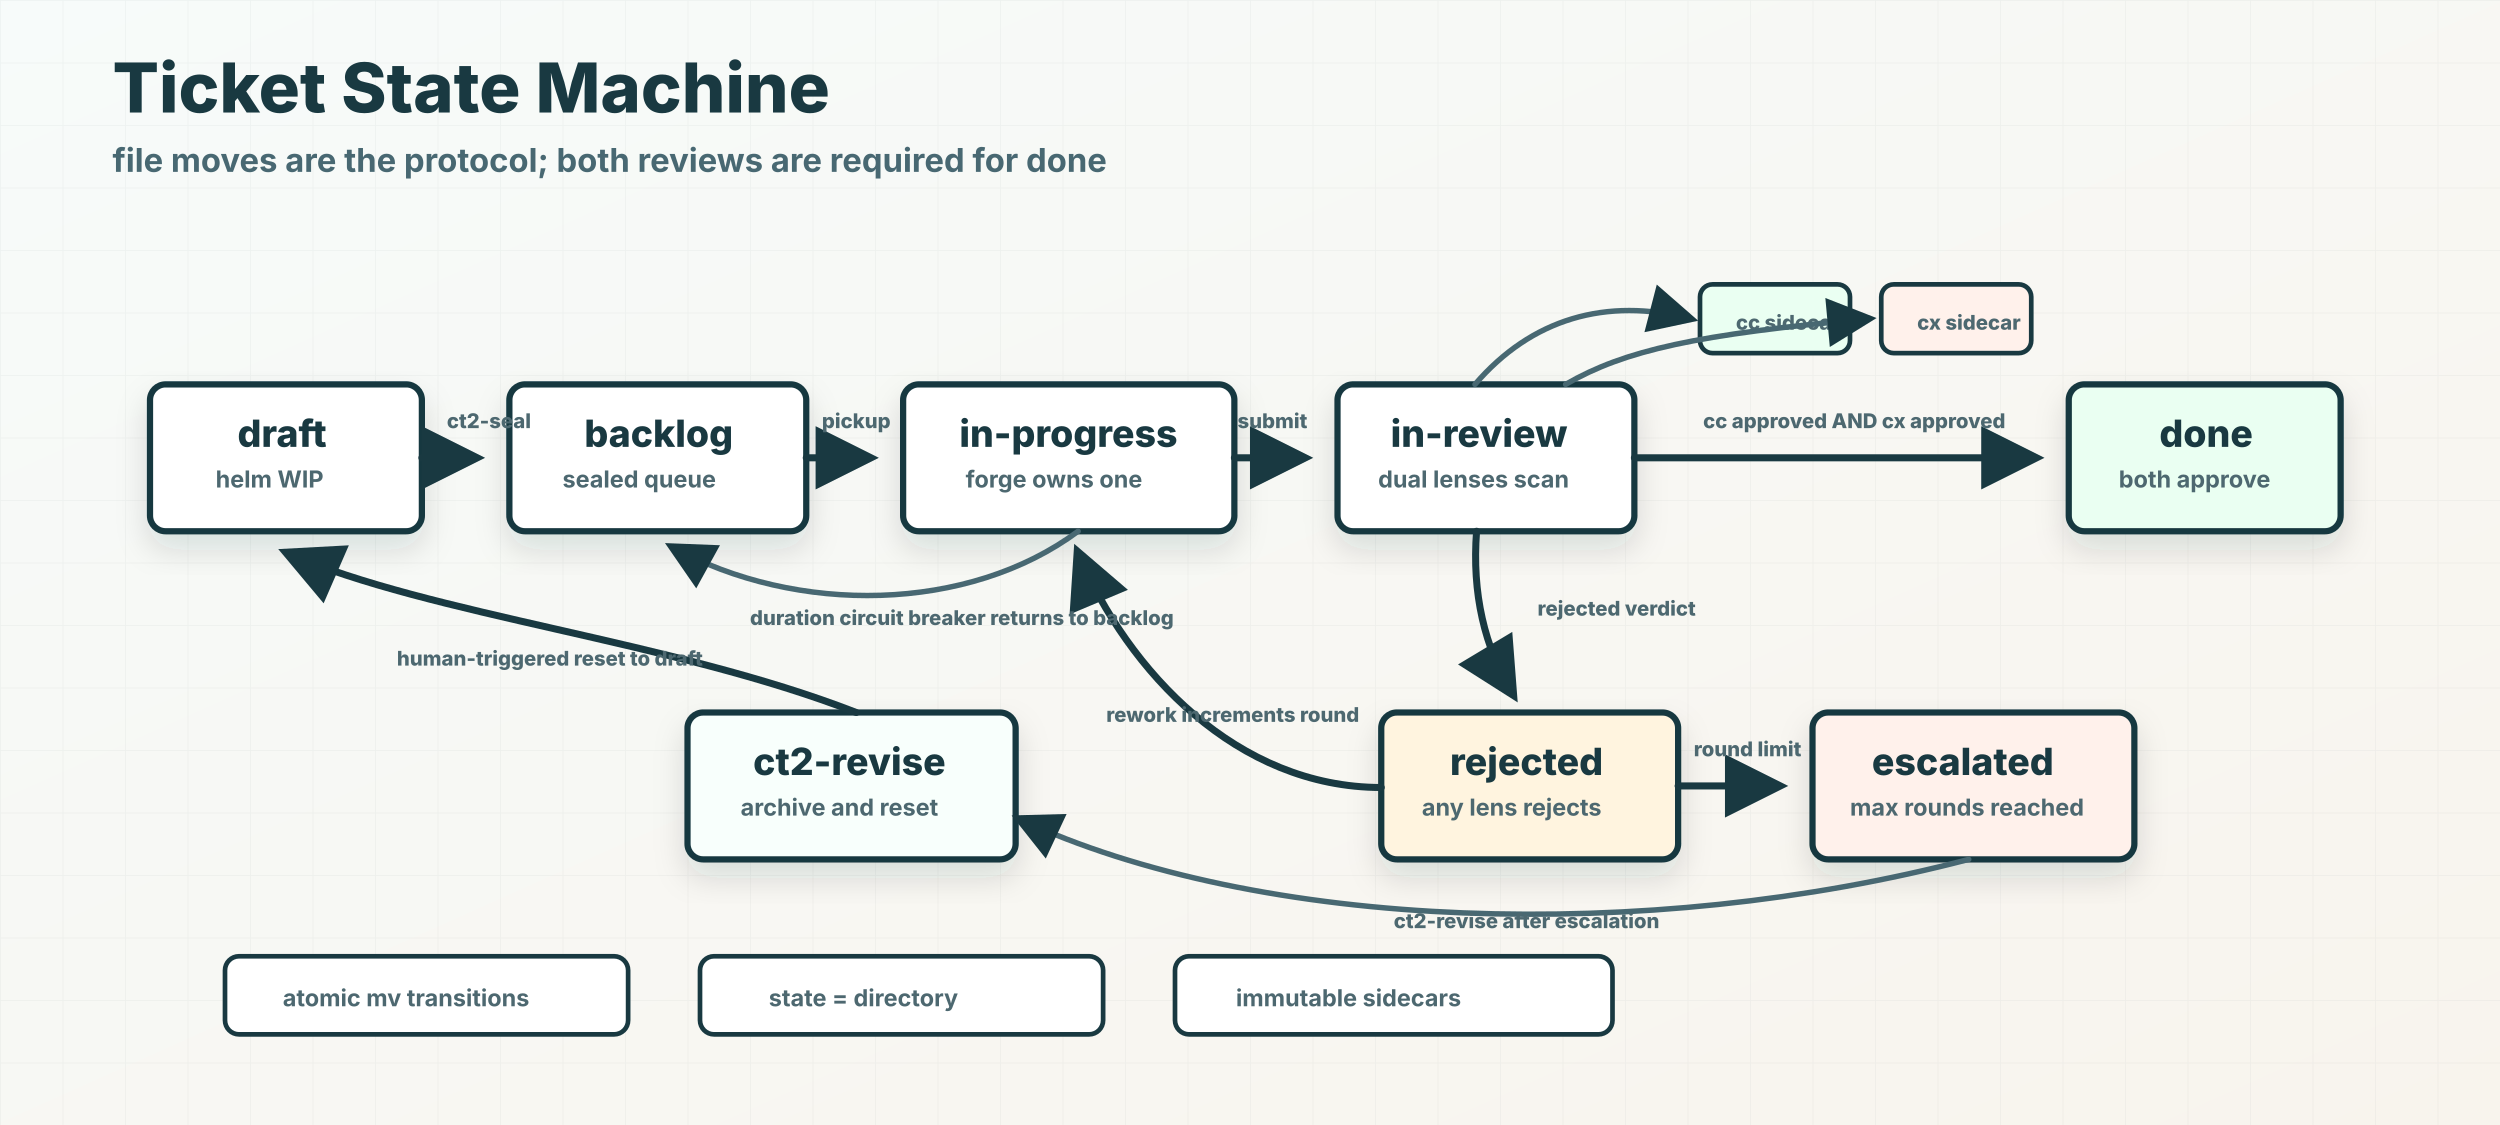
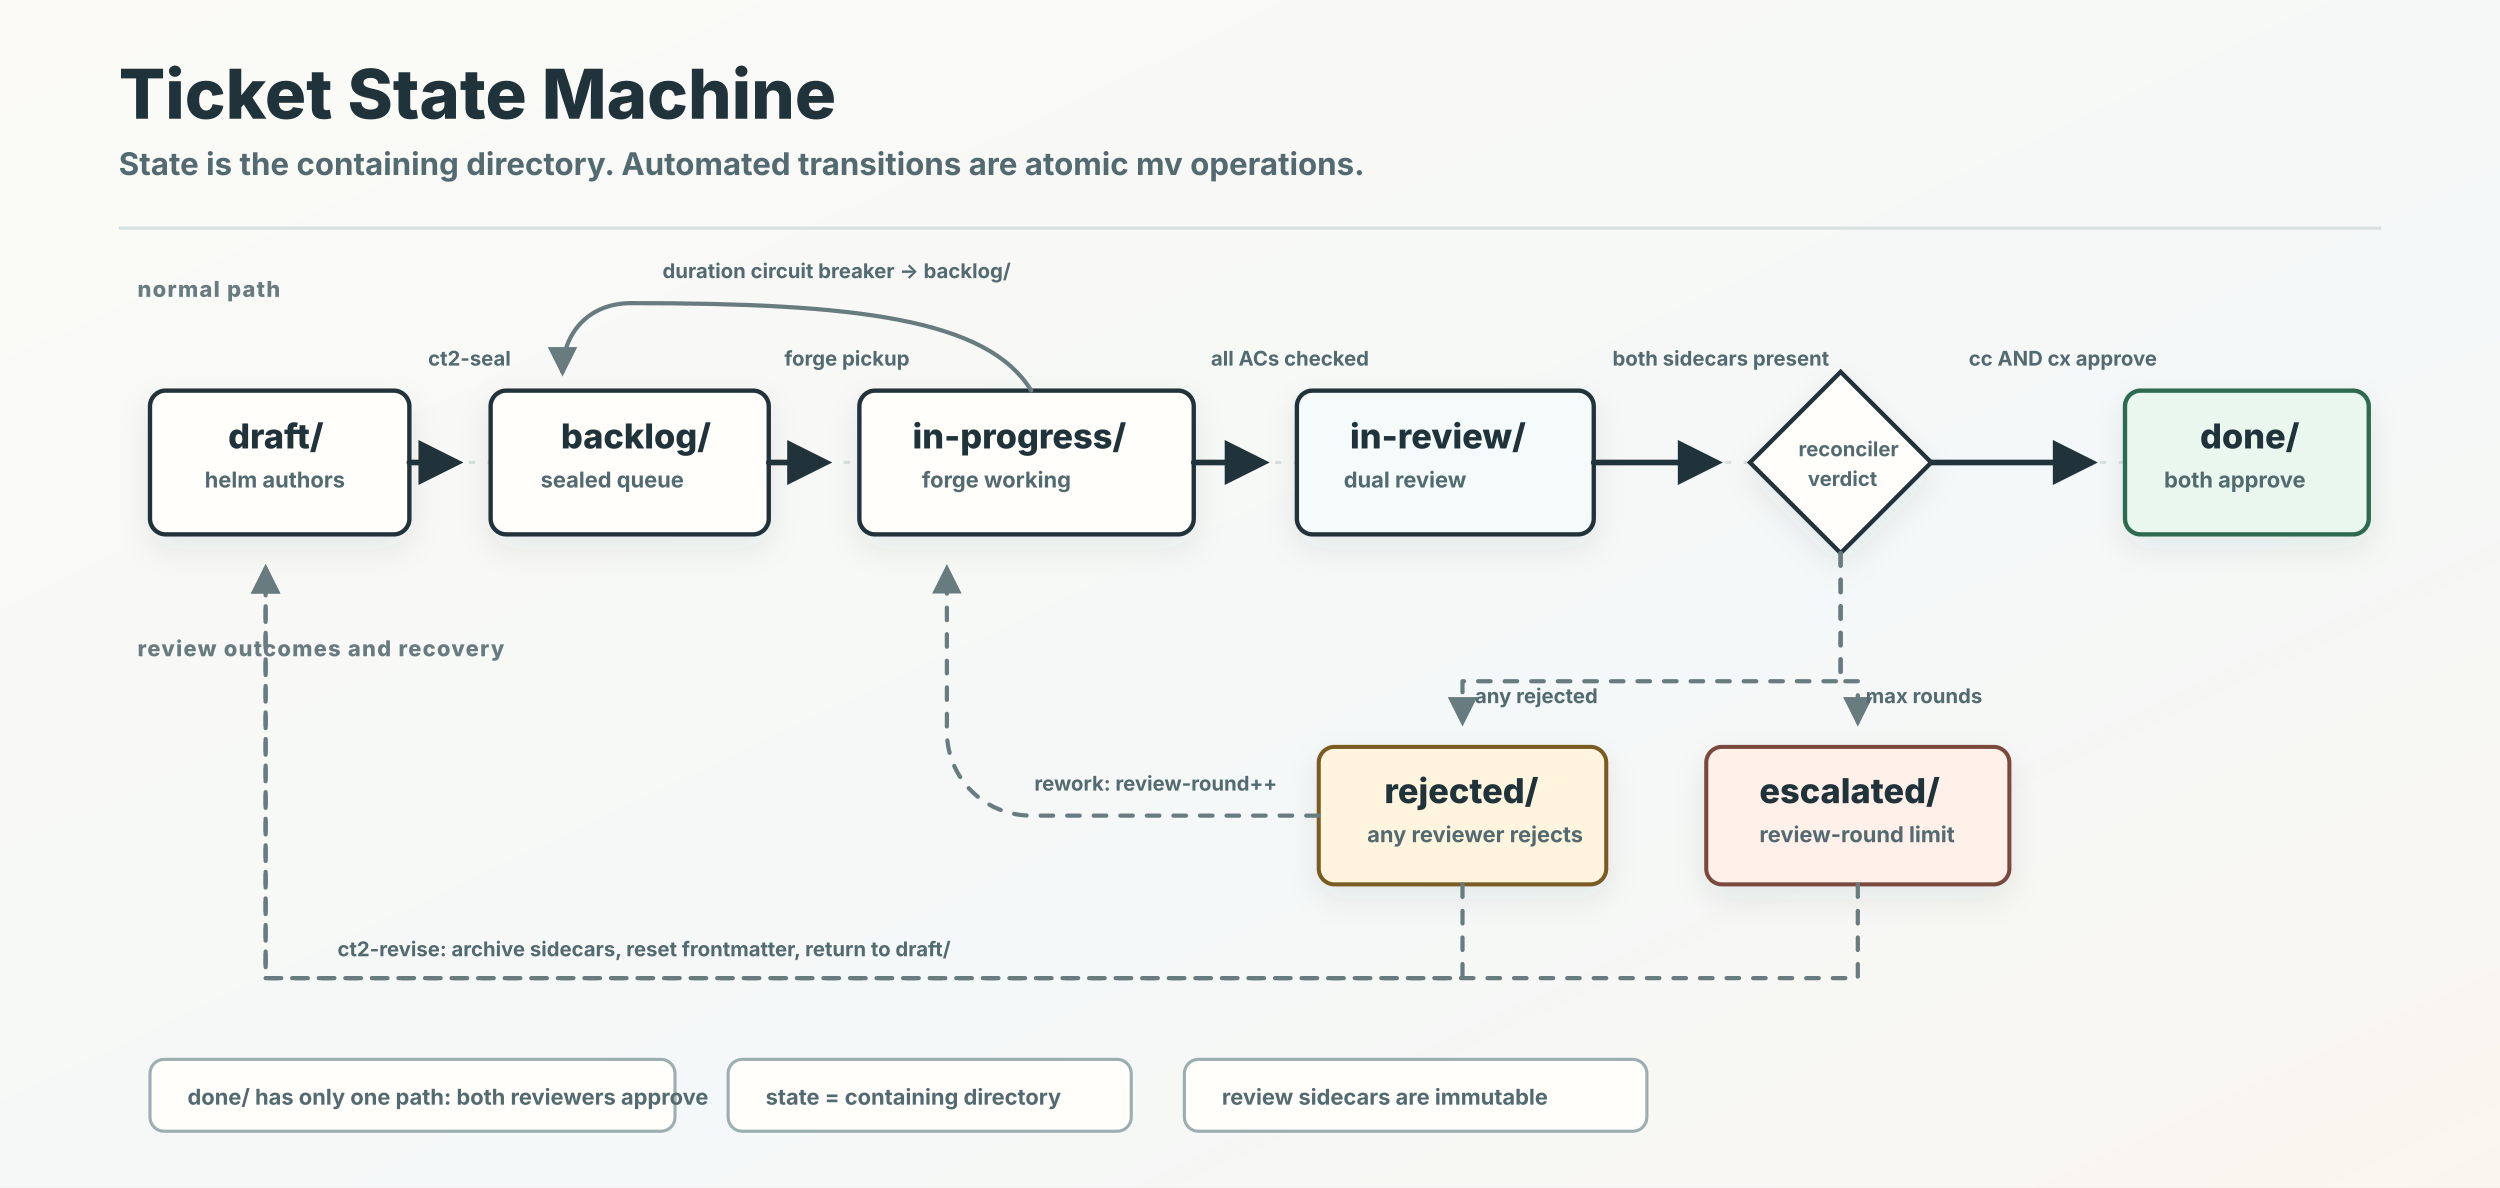
- <svg xmlns="http://www.w3.org/2000/svg" width="1600" height="720" viewBox="0 0 1600 720" role="img" aria-labelledby="title desc">
+ <svg xmlns="http://www.w3.org/2000/svg" width="1600" height="760" viewBox="0 0 1600 760" role="img" aria-labelledby="title desc">
  <defs>
    <linearGradient id="bg" x1="0" y1="0" x2="1" y2="1">
-       <stop offset="0" stop-color="#f7fbfa" />
-       <stop offset="1" stop-color="#f8f4ed" />
+       <stop offset="0" stop-color="#fbfaf6" />
+       <stop offset="0.62" stop-color="#f5f8f8" />
+       <stop offset="1" stop-color="#faf6ef" />
    </linearGradient>
-     <filter id="shadow" x="-20%" y="-20%" width="140%" height="150%">
-       <feDropShadow dx="0" dy="10" stdDeviation="10" flood-color="#102c34" flood-opacity="0.13" />
+     <filter id="softShadow" x="-20%" y="-20%" width="140%" height="150%">
+       <feDropShadow dx="0" dy="8" stdDeviation="10" flood-color="#20333a" flood-opacity="0.08" />
    </filter>
-     <pattern id="grid" width="40" height="40" patternUnits="userSpaceOnUse">
-       <path d="M40 0H0v40" fill="none" stroke="#193941" stroke-width="1" opacity="0.05" />
-     </pattern>
-     <marker id="arrow" viewBox="0 0 10 10" refX="8.4" refY="5" markerWidth="9" markerHeight="9" orient="auto">
-       <path d="M0 0 L10 5 L0 10 z" fill="#193941" />
+     <marker id="arrow" viewBox="0 0 10 10" refX="8.4" refY="5" markerWidth="8" markerHeight="8" orient="auto">
+       <path d="M0 0 L10 5 L0 10 z" fill="#20333a" />
+     </marker>
+     <marker id="mutedArrow" viewBox="0 0 10 10" refX="8.4" refY="5" markerWidth="7" markerHeight="7" orient="auto">
+       <path d="M0 0 L10 5 L0 10 z" fill="#687c80" />
    </marker>
    <style>
-       .title { font: 800 44px ui-sans-serif, -apple-system, BlinkMacSystemFont, "Segoe UI", sans-serif; fill: #193941; letter-spacing: 0; }
-       .subtitle { font: 700 21px ui-sans-serif, -apple-system, BlinkMacSystemFont, "Segoe UI", sans-serif; fill: #486872; letter-spacing: 0; }
-       .node { font: 800 24px ui-sans-serif, -apple-system, BlinkMacSystemFont, "Segoe UI", sans-serif; fill: #193941; letter-spacing: 0; }
-       .small { font: 700 15px ui-sans-serif, -apple-system, BlinkMacSystemFont, "Segoe UI", sans-serif; fill: #4d6870; letter-spacing: 0; }
-       .micro { font: 800 13px ui-sans-serif, -apple-system, BlinkMacSystemFont, "Segoe UI", sans-serif; fill: #4d6870; letter-spacing: 0; }
-       .box { fill: #ffffff; stroke: #193941; stroke-width: 4; filter: url(#shadow); }
-       .arrow { fill: none; stroke: #193941; stroke-width: 4.5; stroke-linecap: round; stroke-linejoin: round; marker-end: url(#arrow); }
-       .softarrow { fill: none; stroke: #486872; stroke-width: 3.5; stroke-linecap: round; stroke-linejoin: round; marker-end: url(#arrow); }
+       .title { font: 800 44px ui-sans-serif, -apple-system, BlinkMacSystemFont, "Segoe UI", sans-serif; fill: #20333a; letter-spacing: 0; }
+       .subtitle { font: 650 20px ui-sans-serif, -apple-system, BlinkMacSystemFont, "Segoe UI", sans-serif; fill: #526a70; letter-spacing: 0; }
+       .section { font: 800 14px ui-sans-serif, -apple-system, BlinkMacSystemFont, "Segoe UI", sans-serif; fill: #687c80; letter-spacing: 0.8px; text-transform: uppercase; }
+       .stateName { font: 800 22px ui-sans-serif, -apple-system, BlinkMacSystemFont, "Segoe UI", sans-serif; fill: #20333a; letter-spacing: 0; }
+       .stateNote { font: 650 14px ui-sans-serif, -apple-system, BlinkMacSystemFont, "Segoe UI", sans-serif; fill: #526a70; letter-spacing: 0; }
+       .edgeText { font: 750 13px ui-sans-serif, -apple-system, BlinkMacSystemFont, "Segoe UI", sans-serif; fill: #526a70; letter-spacing: 0; }
+       .legend { font: 650 14px ui-sans-serif, -apple-system, BlinkMacSystemFont, "Segoe UI", sans-serif; fill: #526a70; letter-spacing: 0; }
+       .state { fill: #fffefa; stroke: #20333a; stroke-width: 2.8; filter: url(#softShadow); }
+       .review { fill: #f4fbfa; stroke: #20333a; stroke-width: 2.8; filter: url(#softShadow); }
+       .done { fill: #eaf7ef; stroke: #2d6b4f; stroke-width: 2.8; filter: url(#softShadow); }
+       .rejected { fill: #fff5df; stroke: #7a5b20; stroke-width: 2.6; filter: url(#softShadow); }
+       .escalated { fill: #fff0ea; stroke: #7a4a3d; stroke-width: 2.6; filter: url(#softShadow); }
+       .gate { fill: #fffefa; stroke: #20333a; stroke-width: 2.8; filter: url(#softShadow); }
+       .arrow { fill: none; stroke: #20333a; stroke-width: 3.6; stroke-linecap: round; stroke-linejoin: round; marker-end: url(#arrow); }
+       .muted { fill: none; stroke: #687c80; stroke-width: 2.7; stroke-linecap: round; stroke-linejoin: round; marker-end: url(#mutedArrow); }
+       .dashed { fill: none; stroke: #687c80; stroke-width: 2.7; stroke-linecap: round; stroke-linejoin: round; stroke-dasharray: 8 9; marker-end: url(#mutedArrow); }
+       .rule { stroke: #d7e1e0; stroke-width: 2; }
+       .track { stroke: #d7e1e0; stroke-width: 2; stroke-dasharray: 4 8; }
    </style>
  </defs>
-   <rect width="1600" height="720" fill="url(#bg)" />
-   <rect width="1600" height="720" fill="url(#grid)" />
-   <text x="72" y="72" class="title">Ticket State Machine</text>
-   <text x="72" y="110" class="subtitle">file moves are the protocol; both reviews are required for done</text>
-   <g transform="translate(96 246)">
-     <rect x="0" y="0" width="174" height="94" rx="10" class="box" />
-     <text x="56" y="40" class="node">draft</text>
-     <text x="42" y="66" class="small">helm WIP</text>
+   <rect width="1600" height="760" fill="url(#bg)" />
+   <text x="76" y="76" class="title">Ticket State Machine</text>
+   <text x="76" y="112" class="subtitle">State is the containing directory. Automated transitions are atomic mv operations.</text>
+   <line x1="76" y1="146" x2="1524" y2="146" class="rule" />
+   <text x="88" y="190" class="section">normal path</text>
+   <line x1="96" y1="296" x2="1468" y2="296" class="track" />
+   <g transform="translate(96 250)">
+     <rect x="0" y="0" width="166" height="92" rx="10" class="state" />
+     <text x="50" y="37" class="stateName">draft/</text>
+     <text x="35" y="62" class="stateNote">helm authors</text>
  </g>
-   <g transform="translate(326 246)">
-     <rect x="0" y="0" width="190" height="94" rx="10" class="box" />
-     <text x="48" y="40" class="node">backlog</text>
-     <text x="34" y="66" class="small">sealed queue</text>
+   <g transform="translate(314 250)">
+     <rect x="0" y="0" width="178" height="92" rx="10" class="state" />
+     <text x="45" y="37" class="stateName">backlog/</text>
+     <text x="32" y="62" class="stateNote">sealed queue</text>
  </g>
-   <g transform="translate(578 246)">
-     <rect x="0" y="0" width="212" height="94" rx="10" class="box" />
-     <text x="36" y="40" class="node">in-progress</text>
-     <text x="40" y="66" class="small">forge owns one</text>
+   <g transform="translate(550 250)">
+     <rect x="0" y="0" width="214" height="92" rx="10" class="state" />
+     <text x="34" y="37" class="stateName">in-progress/</text>
+     <text x="40" y="62" class="stateNote">forge working</text>
  </g>
-   <g transform="translate(856 246)">
-     <rect x="0" y="0" width="190" height="94" rx="10" class="box" />
-     <text x="34" y="40" class="node">in-review</text>
-     <text x="26" y="66" class="small">dual lenses scan</text>
+   <g transform="translate(830 250)">
+     <rect x="0" y="0" width="190" height="92" rx="10" class="review" />
+     <text x="34" y="37" class="stateName">in-review/</text>
+     <text x="30" y="62" class="stateNote">dual review</text>
  </g>
-   <g transform="translate(1324 246)">
-     <rect x="0" y="0" width="174" height="94" rx="10" fill="#eafff2" stroke="#193941" stroke-width="4" filter="url(#shadow)" />
-     <text x="58" y="40" class="node">done</text>
-     <text x="32" y="66" class="small">both approve</text>
+   <g transform="translate(1120 238)">
+     <path d="M58 0 L116 58 L58 116 L0 58 Z" class="gate" />
+     <text x="31" y="54" class="edgeText">reconciler</text>
+     <text x="37" y="73" class="edgeText">verdict</text>
  </g>
-   <path class="arrow" d="M270 293 H304" />
-   <text x="286" y="274" class="micro">ct2-seal</text>
-   <path class="arrow" d="M516 293 H556" />
-   <text x="526" y="274" class="micro">pickup</text>
-   <path class="arrow" d="M790 293 H834" />
-   <text x="792" y="274" class="micro">submit</text>
-   <path class="arrow" d="M1046 293 H1302" />
-   <text x="1090" y="274" class="micro">cc approved AND cx approved</text>
-   <g transform="translate(1088 182)">
-     <rect x="0" y="0" width="96" height="44" rx="8" fill="#eafff2" stroke="#193941" stroke-width="3" />
-     <text x="23" y="29" class="micro">cc sidecar</text>
-     <rect x="116" y="0" width="96" height="44" rx="8" fill="#fff1eb" stroke="#193941" stroke-width="3" />
-     <text x="139" y="29" class="micro">cx sidecar</text>
+   <g transform="translate(1360 250)">
+     <rect x="0" y="0" width="156" height="92" rx="10" class="done" />
+     <text x="48" y="37" class="stateName">done/</text>
+     <text x="25" y="62" class="stateNote">both approve</text>
  </g>
-   <path class="softarrow" d="M944 246 C980 204 1028 190 1082 204" />
-   <path class="softarrow" d="M1002 246 C1040 224 1086 214 1196 204" />
-   <g transform="translate(884 456)">
-     <rect x="0" y="0" width="190" height="94" rx="10" fill="#fff4df" stroke="#193941" stroke-width="4" filter="url(#shadow)" />
-     <text x="44" y="40" class="node">rejected</text>
-     <text x="26" y="66" class="small">any lens rejects</text>
+   <path class="arrow" d="M262 296 H292" />
+   <text x="274" y="234" class="edgeText">ct2-seal</text>
+   <path class="arrow" d="M492 296 H528" />
+   <text x="502" y="234" class="edgeText">forge pickup</text>
+   <path class="arrow" d="M764 296 H808" />
+   <text x="775" y="234" class="edgeText">all ACs checked</text>
+   <path class="arrow" d="M1020 296 H1098" />
+   <text x="1032" y="234" class="edgeText">both sidecars present</text>
+   <path class="arrow" d="M1236 296 H1338" />
+   <text x="1260" y="234" class="edgeText">cc AND cx approve</text>
+   <text x="88" y="420" class="section">review outcomes and recovery</text>
+   <g transform="translate(844 478)">
+     <rect x="0" y="0" width="184" height="88" rx="10" class="rejected" />
+     <text x="42" y="36" class="stateName">rejected/</text>
+     <text x="31" y="61" class="stateNote">any reviewer rejects</text>
  </g>
-   <g transform="translate(1160 456)">
-     <rect x="0" y="0" width="206" height="94" rx="10" fill="#fff1eb" stroke="#193941" stroke-width="4" filter="url(#shadow)" />
-     <text x="38" y="40" class="node">escalated</text>
-     <text x="24" y="66" class="small">max rounds reached</text>
+   <g transform="translate(1092 478)">
+     <rect x="0" y="0" width="194" height="88" rx="10" class="escalated" />
+     <text x="34" y="36" class="stateName">escalated/</text>
+     <text x="34" y="61" class="stateNote">review-round limit</text>
  </g>
-   <g transform="translate(440 456)">
-     <rect x="0" y="0" width="210" height="94" rx="10" fill="#f8fffc" stroke="#193941" stroke-width="4" filter="url(#shadow)" />
-     <text x="42" y="40" class="node">ct2-revise</text>
-     <text x="34" y="66" class="small">archive and reset</text>
-   </g>
-   <path class="arrow" d="M945 340 C942 380 950 414 968 444" />
-   <text x="984" y="394" class="micro">rejected verdict</text>
-   <path class="arrow" d="M1074 503 H1138" />
-   <text x="1084" y="484" class="micro">round limit</text>
-   <path class="arrow" d="M884 504 C792 504 722 430 690 354" />
-   <text x="708" y="462" class="micro">rework increments round</text>
-   <path class="arrow" d="M548 456 C430 410 276 394 184 354" />
-   <text x="254" y="426" class="micro">human-triggered reset to draft</text>
-   <path class="softarrow" d="M1260 550 C1054 604 806 596 652 524" />
-   <text x="892" y="594" class="micro">ct2-revise after escalation</text>
-   <path class="softarrow" d="M690 340 C620 392 510 394 430 350" />
-   <text x="480" y="400" class="micro">duration circuit breaker returns to backlog</text>
-   <g transform="translate(144 612)">
-     <rect x="0" y="0" width="258" height="50" rx="9" fill="#ffffff" stroke="#193941" stroke-width="3" />
-     <text x="37" y="32" class="small">atomic mv transitions</text>
-     <rect x="304" y="0" width="258" height="50" rx="9" fill="#ffffff" stroke="#193941" stroke-width="3" />
-     <text x="348" y="32" class="small">state = directory</text>
-     <rect x="608" y="0" width="280" height="50" rx="9" fill="#ffffff" stroke="#193941" stroke-width="3" />
-     <text x="647" y="32" class="small">immutable sidecars</text>
+   <path class="dashed" d="M1178 354 V436 H936 V462" />
+   <text x="944" y="450" class="edgeText">any rejected</text>
+   <path class="dashed" d="M1178 354 V436 H1189 V462" />
+   <text x="1194" y="450" class="edgeText">max rounds</text>
+   <path class="dashed" d="M844 522 H660 C630 522 606 498 606 468 V364" />
+   <text x="662" y="506" class="edgeText">rework: review-round++</text>
+   <path class="muted" d="M660 250 C632 204 548 194 404 194 C376 194 360 214 360 238" />
+   <text x="424" y="178" class="edgeText">duration circuit breaker -&gt; backlog/</text>
+   <path class="dashed" d="M936 566 V626 H170 V364" />
+   <path class="dashed" d="M1189 566 V626 H170 V364" />
+   <text x="216" y="612" class="edgeText">ct2-revise: archive sidecars, reset frontmatter, return to draft/</text>
+   <g transform="translate(96 678)">
+     <rect x="0" y="0" width="336" height="46" rx="9" fill="#fffefa" stroke="#9baeb0" stroke-width="2" />
+     <text x="24" y="29" class="legend">done/ has only one path: both reviewers approve</text>
+     <rect x="370" y="0" width="258" height="46" rx="9" fill="#fffefa" stroke="#9baeb0" stroke-width="2" />
+     <text x="394" y="29" class="legend">state = containing directory</text>
+     <rect x="662" y="0" width="296" height="46" rx="9" fill="#fffefa" stroke="#9baeb0" stroke-width="2" />
+     <text x="686" y="29" class="legend">review sidecars are immutable</text>
  </g>
</svg>
